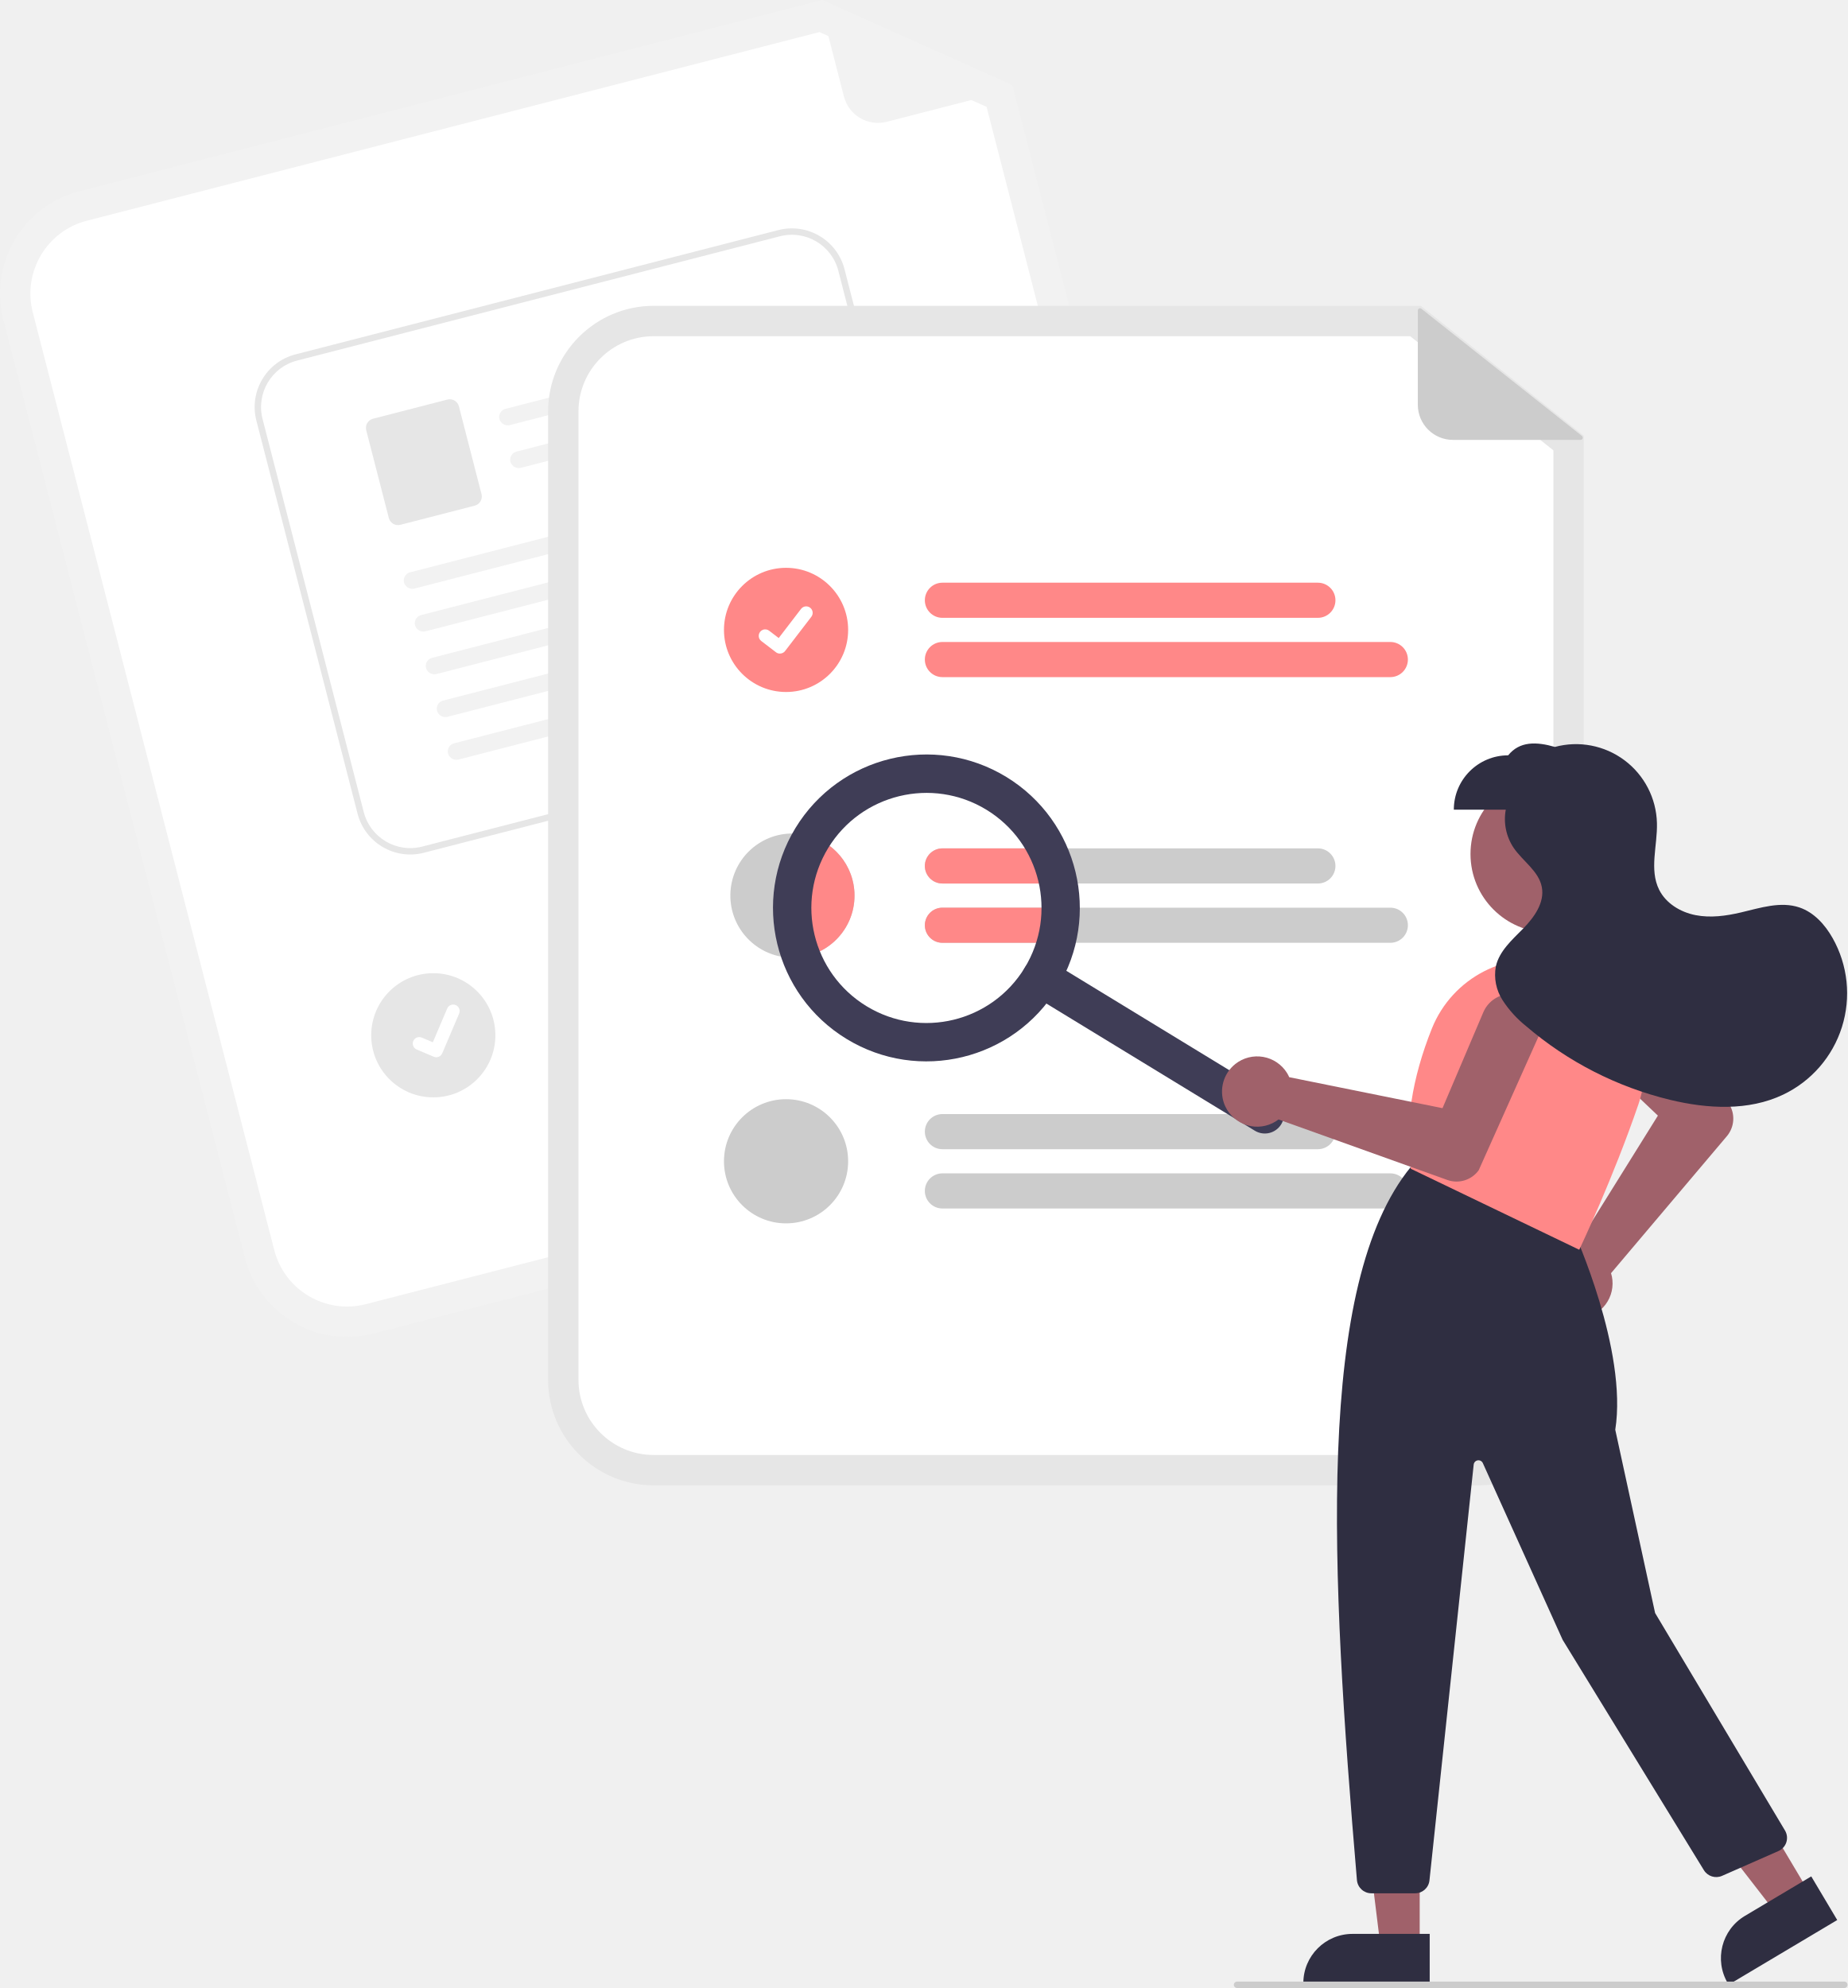
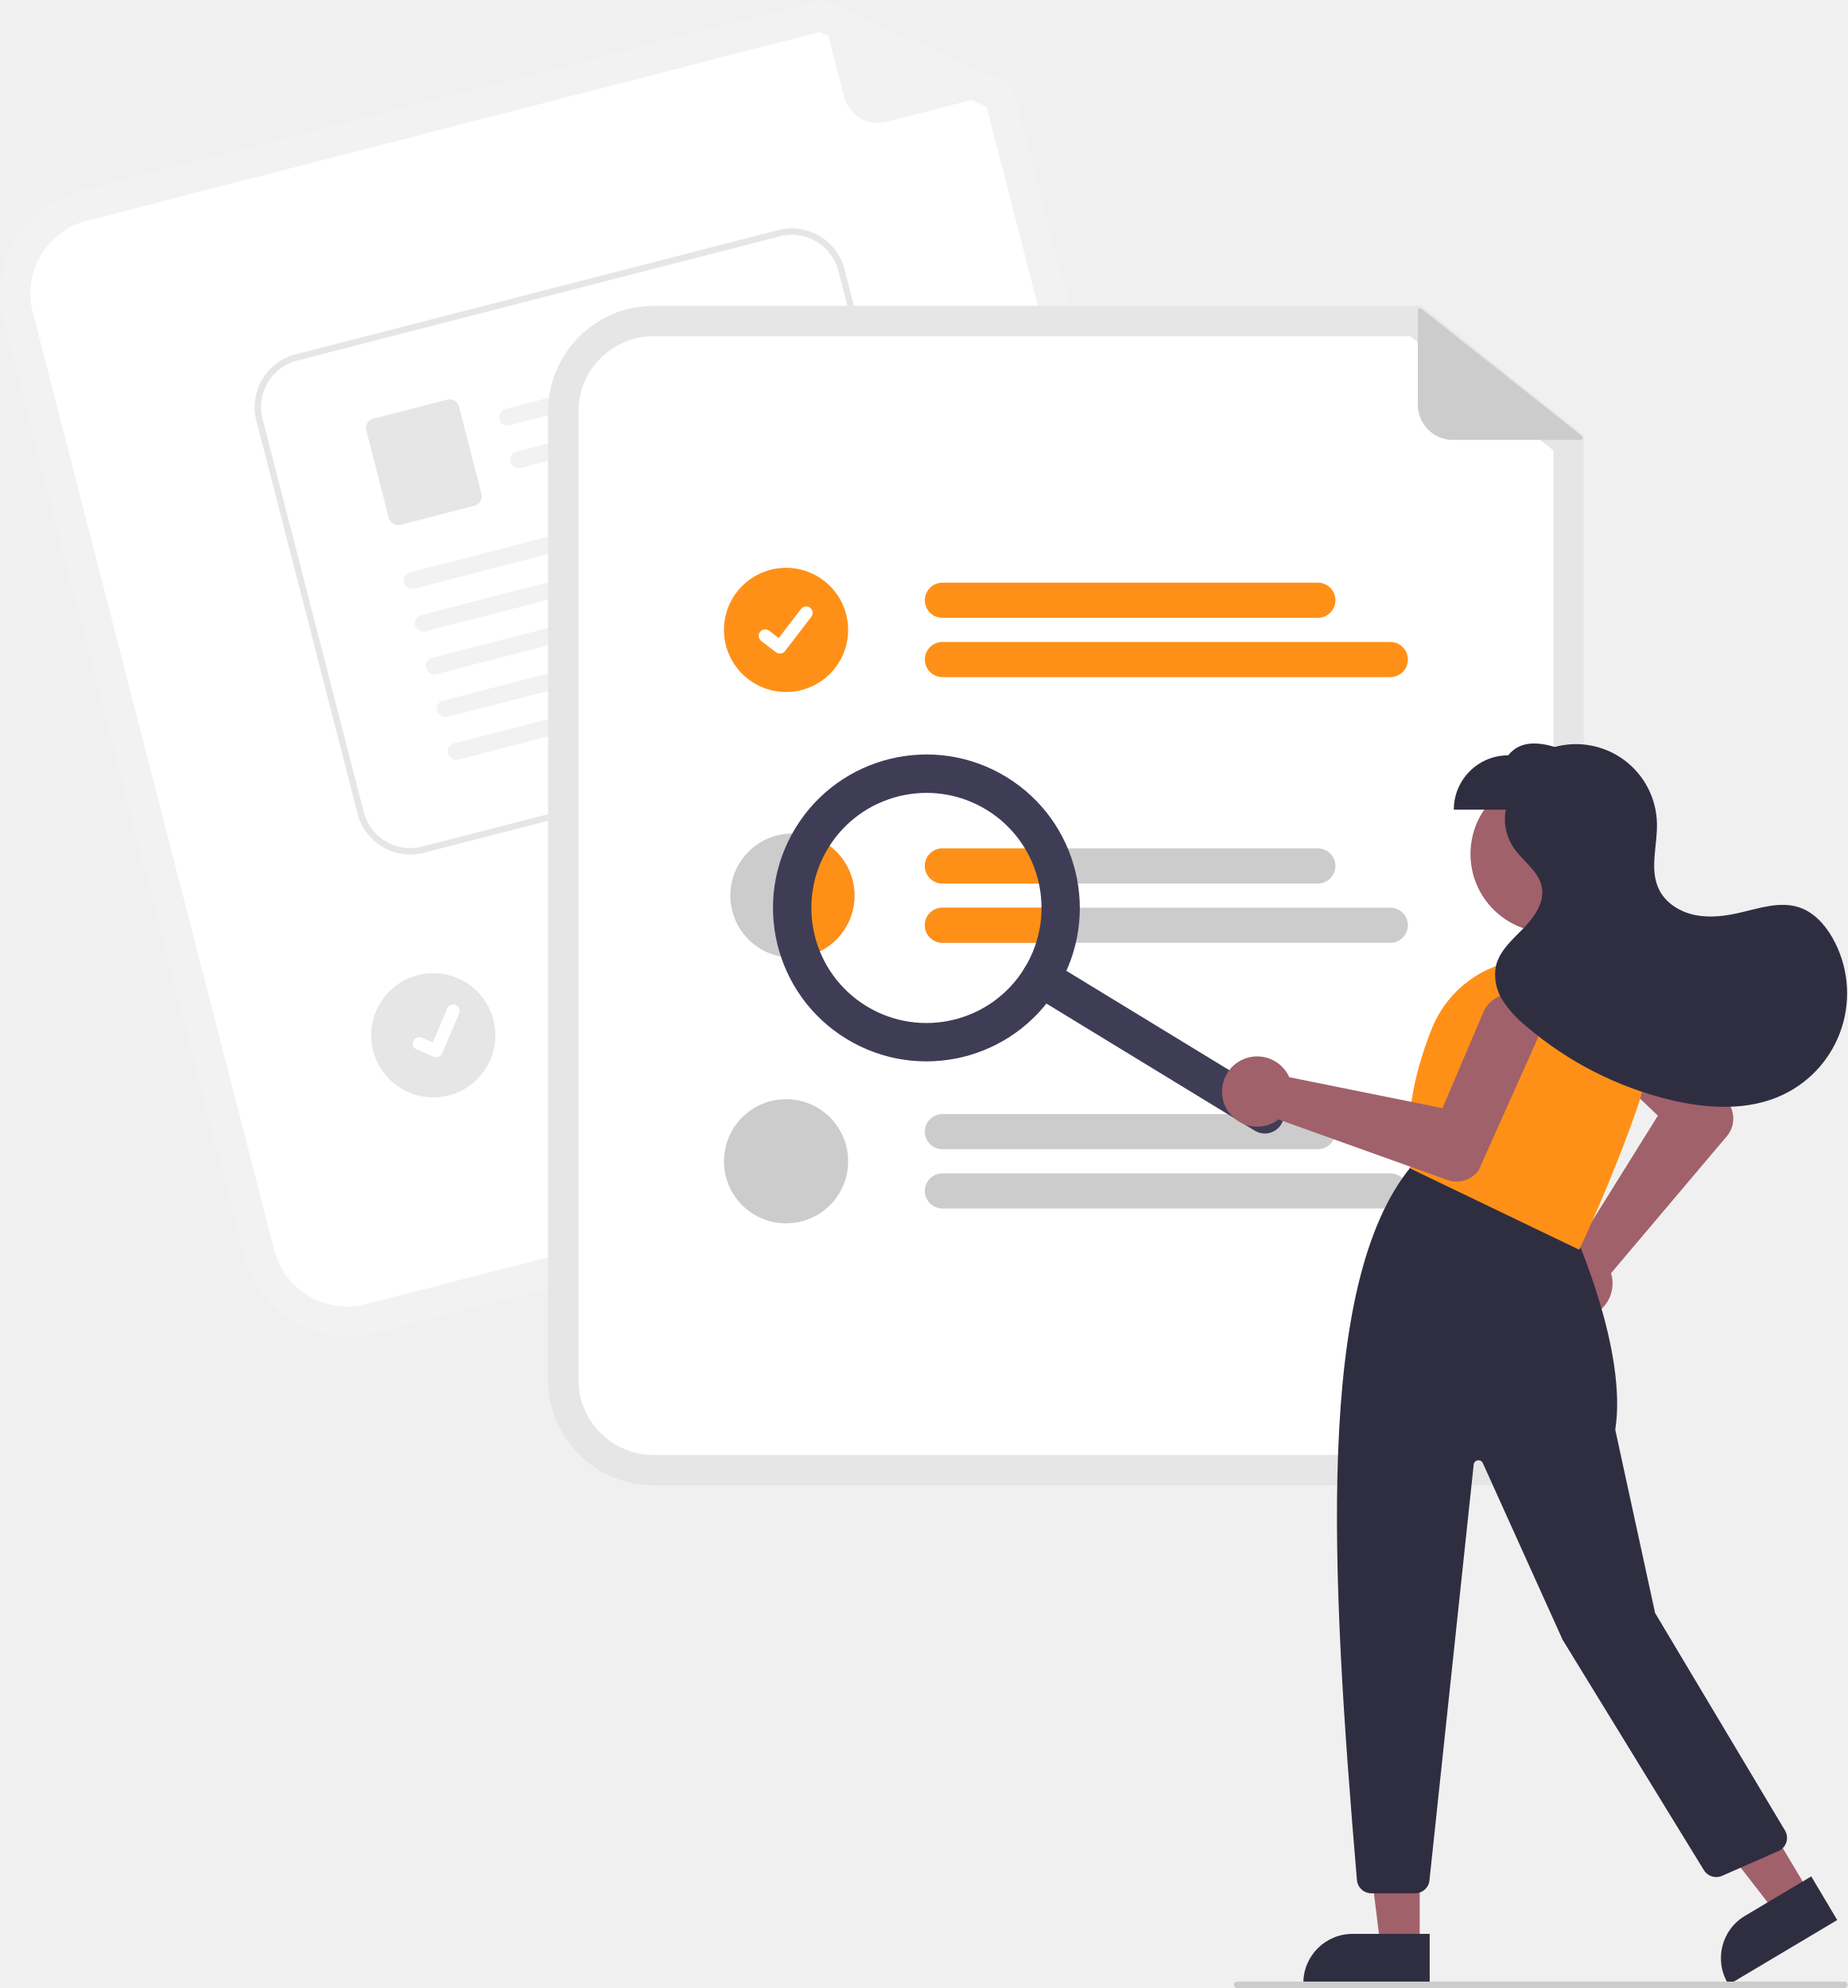
<svg xmlns="http://www.w3.org/2000/svg" id="b97bb7d6-95f0-447b-bc12-1d70469e6c4d" data-name="Layer 1" width="578.001" height="621.926" viewBox="0 0 578.001 621.926">
  <path d="M677.642,491.897l-249.849,64.339a33.037,33.037,0,0,1-40.187-23.728L312.046,239.081a33.037,33.037,0,0,1,23.728-40.187l232.444-59.857L627.712,165.671l73.658,286.039A33.037,33.037,0,0,1,677.642,491.897Z" transform="translate(-310.9993 -139.0372)" fill="#f2f2f2" />
  <path d="M338.143,208.094a23.527,23.527,0,0,0-16.897,28.618l75.561,293.427a23.527,23.527,0,0,0,28.618,16.897l249.849-64.339a23.527,23.527,0,0,0,16.897-28.618l-72.517-281.607-52.285-23.406Z" transform="translate(-310.9993 -139.0372)" fill="#fff" />
  <path d="M627.077,167.185l-38.667,9.957a10.991,10.991,0,0,1-13.384-7.903L567.671,140.68a.687.687,0,0,1,.944-.799l58.57,26.011A.687.687,0,0,1,627.077,167.185Z" transform="translate(-310.9993 -139.0372)" fill="#f2f2f2" />
  <path d="M606.734,417.765,492.982,447.058a5.495,5.495,0,0,1-2.741-10.644L603.994,407.122a5.495,5.495,0,1,1,2.741,10.644Z" transform="translate(-310.9993 -139.0372)" fill="#ccc" />
  <path d="M633.312,430.073l-135.705,34.946A5.495,5.495,0,0,1,494.866,454.375l135.705-34.946a5.495,5.495,0,0,1,2.741,10.644Z" transform="translate(-310.9993 -139.0372)" fill="#ccc" />
  <circle id="a597741b-ffcf-4aba-98b0-6652ef5d57c9" data-name="Ellipse 44" cx="135.555" cy="323.878" r="19.423" fill="#e6e6e6" />
  <path d="M594.639,366.934,443.564,405.823A17.019,17.019,0,0,1,422.863,393.597l-31.66-122.99a17.019,17.019,0,0,1,12.225-20.701l151.075-38.889a17.019,17.019,0,0,1,20.701,12.225l31.66,122.99A17.019,17.019,0,0,1,594.639,366.934Z" transform="translate(-310.9993 -139.0372)" fill="#fff" />
  <path d="M594.639,366.934,443.564,405.823A17.019,17.019,0,0,1,422.863,393.597l-31.66-122.99a17.019,17.019,0,0,1,12.225-20.701l151.075-38.889a17.019,17.019,0,0,1,20.701,12.225l31.66,122.99A17.019,17.019,0,0,1,594.639,366.934ZM403.927,251.842a15.017,15.017,0,0,0-10.787,18.266l31.66,122.99a15.017,15.017,0,0,0,18.266,10.787l151.075-38.889a15.017,15.017,0,0,0,10.787-18.266L573.268,223.74a15.017,15.017,0,0,0-18.266-10.787Z" transform="translate(-310.9993 -139.0372)" fill="#e6e6e6" />
  <path id="b056fd3f-f1a0-44f0-b006-deff0bee637d" data-name="Path 411" d="M546.839,252.371l-76.246,19.627a2.731,2.731,0,0,1-3.308-1.719,2.631,2.631,0,0,1,1.853-3.339l77.613-19.979c3.135,1.589,2.31,4.838.087,5.41Z" transform="translate(-310.9993 -139.0372)" fill="#f2f2f2" />
  <path id="f1ea6668-a825-428d-96fe-a2c4e1b5a672" data-name="Path 412" d="M550.282,265.745l-76.246,19.627A2.731,2.731,0,0,1,470.728,283.653a2.631,2.631,0,0,1,1.853-3.339l77.613-19.979c3.135,1.589,2.31,4.838.087,5.41Z" transform="translate(-310.9993 -139.0372)" fill="#f2f2f2" />
  <path id="ee9aa382-a9c9-40d0-8ed3-22ec2dd616d6" data-name="Path 413" d="M459.514,297.229l-23.269,5.99a2.962,2.962,0,0,1-3.603-2.128l-7.069-27.46a2.962,2.962,0,0,1,2.128-3.603l23.269-5.99a2.963,2.963,0,0,1,3.603,2.128l7.069,27.46a2.962,2.962,0,0,1-2.128,3.603Z" transform="translate(-310.9993 -139.0372)" fill="#e6e6e6" />
  <path id="be954d2b-d8b8-4d26-80a0-a319e99a4b10" data-name="Path 414" d="M557.109,293.185,440.744,323.139a2.731,2.731,0,0,1-3.308-1.719,2.631,2.631,0,0,1,1.853-3.339L557.022,287.775c3.135,1.589,2.31,4.838.087,5.41Z" transform="translate(-310.9993 -139.0372)" fill="#f2f2f2" />
  <path id="baaae9e4-1b4d-40c2-8a9d-f2abb078b489" data-name="Path 415" d="M560.553,306.563,444.188,336.517a2.731,2.731,0,0,1-3.308-1.719,2.631,2.631,0,0,1,1.853-3.339l117.733-30.306c3.135,1.589,2.31,4.838.087,5.41Z" transform="translate(-310.9993 -139.0372)" fill="#f2f2f2" />
  <path id="a91bf4c9-37f6-4391-92ed-1882bd0ce21c" data-name="Path 416" d="M563.994,319.932,447.63,349.886a2.731,2.731,0,0,1-3.308-1.719,2.631,2.631,0,0,1,1.853-3.339l117.733-30.306c3.135,1.589,2.31,4.838.087,5.41Z" transform="translate(-310.9993 -139.0372)" fill="#f2f2f2" />
  <path id="efb98e07-468b-4c85-9a64-ee4cc5493d6f" data-name="Path 417" d="M567.438,333.309,451.073,363.263a2.731,2.731,0,0,1-3.308-1.719,2.631,2.631,0,0,1,1.853-3.339L567.351,327.899c3.135,1.589,2.31,4.838.087,5.41Z" transform="translate(-310.9993 -139.0372)" fill="#f2f2f2" />
  <path id="aeb1db98-32e5-40b8-ab89-fdad6a3263dc" data-name="Path 418" d="M570.879,346.679,454.515,376.633a2.731,2.731,0,0,1-3.308-1.719,2.631,2.631,0,0,1,1.853-3.339l117.733-30.306c3.135,1.589,2.31,4.838.087,5.41Z" transform="translate(-310.9993 -139.0372)" fill="#f2f2f2" />
  <path id="be265de5-288f-49a7-867d-c42e7cdbf4db" data-name="Path 395" d="M447.987,469.723a2.014,2.014,0,0,1-1.274-.088l-.025-.01L441.397,467.382a2.029,2.029,0,1,1,1.587-3.734l3.429,1.458,4.493-10.569a2.028,2.028,0,0,1,2.659-1.073l.001 0-.027.069.028-.069a2.03,2.03,0,0,1,1.072,2.66l-5.286,12.427a2.029,2.029,0,0,1-1.365,1.168Z" transform="translate(-310.9993 -139.0372)" fill="#fff" />
  <path d="M773.475,603.715h-258a33.037,33.037,0,0,1-33-33v-303a33.037,33.037,0,0,1,33-33H755.501l50.973,40.629V570.715A33.037,33.037,0,0,1,773.475,603.715Z" transform="translate(-310.9993 -139.0372)" fill="#e6e6e6" />
  <path d="M515.474,244.215a23.527,23.527,0,0,0-23.5,23.5v303a23.527,23.527,0,0,0,23.5,23.5h258a23.527,23.527,0,0,0,23.5-23.5V279.92l-44.796-35.706Z" transform="translate(-310.9993 -139.0372)" fill="#fff" />
-   <path d="M723.294,332.319H605.83a5.495,5.495,0,0,1,0-10.991H723.294a5.495,5.495,0,1,1,0,10.991Z" transform="translate(-310.9993 -139.0372)" fill="#ff8888" />
-   <path d="M745.962,350.866H605.83a5.495,5.495,0,0,1,0-10.991H745.962a5.495,5.495,0,1,1,0,10.991Z" transform="translate(-310.9993 -139.0372)" fill="#ff8888" />
+   <path d="M723.294,332.319H605.83a5.495,5.495,0,0,1,0-10.991H723.294a5.495,5.495,0,1,1,0,10.991Z" transform="translate(-310.9993 -139.0372)" fill="#ff9017" />
+   <path d="M745.962,350.866H605.83a5.495,5.495,0,0,1,0-10.991H745.962a5.495,5.495,0,1,1,0,10.991Z" transform="translate(-310.9993 -139.0372)" fill="#ff9017" />
  <path d="M723.294,404.443h-117.46a5.495,5.495,0,1,0,0,10.99h117.46a5.495,5.495,0,0,0,0-10.99Z" transform="translate(-310.9993 -139.0372)" fill="#ccc" />
  <path d="M745.964,422.993H605.834a5.495,5.495,0,1,0,0,10.99H745.964a5.495,5.495,0,0,0,0-10.99Z" transform="translate(-310.9993 -139.0372)" fill="#ccc" />
  <path d="M723.294,498.554H605.83a5.495,5.495,0,0,1,0-10.991H723.294a5.495,5.495,0,1,1,0,10.991Z" transform="translate(-310.9993 -139.0372)" fill="#ccc" />
  <path d="M745.962,517.101H605.83a5.495,5.495,0,0,1,0-10.991H745.962a5.495,5.495,0,1,1,0,10.991Z" transform="translate(-310.9993 -139.0372)" fill="#ccc" />
-   <circle id="abdb8e2f-a218-463c-85f4-c869fef49971" data-name="Ellipse 44" cx="245.916" cy="197.06" r="19.423" fill="#ff8888" />
+   <circle id="abdb8e2f-a218-463c-85f4-c869fef49971" data-name="Ellipse 44" cx="245.916" cy="197.06" r="19.423" fill="#ff9017" />
  <path id="ba7dbbd6-0052-44b1-a552-47a8298b8d3e" data-name="Path 395" d="M554.99,343.506a2.014,2.014,0,0,1-1.212-.403l-.022-.016-4.565-3.492a2.029,2.029,0,1,1,2.468-3.22l2.957,2.267,6.987-9.115a2.028,2.028,0,0,1,2.843-.376l.001 0-.043.06.045-.06a2.03,2.03,0,0,1,.375,2.843l-8.218,10.716a2.029,2.029,0,0,1-1.613.791Z" transform="translate(-310.9993 -139.0372)" fill="#fff" />
  <path d="M578.334,419.213a19.423,19.423,0,0,1-19.42,19.43,4.176,4.176,0,0,1-.5-.02,19.422,19.422,0,1,1,19.92-19.41Z" transform="translate(-310.9993 -139.0372)" fill="#ccc" />
  <circle id="e4a71040-498e-4958-ad41-c2d79154b8f7" data-name="Ellipse 44" cx="245.916" cy="363.295" r="19.423" fill="#ccc" />
  <path d="M805.482,276.651h-39.929a10.991,10.991,0,0,1-10.991-10.991v-29.491a.687.687,0,0,1,1.113-.538l50.233,39.795A.687.687,0,0,1,805.482,276.651Z" transform="translate(-310.9993 -139.0372)" fill="#ccc" />
-   <path d="M578.334,419.213a19.423,19.423,0,0,1-19.42,19.43,4.176,4.176,0,0,1-.5-.02,42.051,42.051,0,0,1,3.77-38.56A19.433,19.433,0,0,1,578.334,419.213Z" transform="translate(-310.9993 -139.0372)" fill="#ff8888" />
-   <path d="M600.334,409.943a5.51,5.51,0,0,1,5.5-5.5h29.27a41.573,41.573,0,0,1,3.61,10.99H605.834A5.501,5.501,0,0,1,600.334,409.943Z" transform="translate(-310.9993 -139.0372)" fill="#ff8888" />
-   <path d="M639.394,422.993a41.924,41.924,0,0,1-1.46,10.99h-32.1a5.495,5.495,0,1,1,0-10.99Z" transform="translate(-310.9993 -139.0372)" fill="#ff8888" />
+   <path d="M578.334,419.213a19.423,19.423,0,0,1-19.42,19.43,4.176,4.176,0,0,1-.5-.02,42.051,42.051,0,0,1,3.77-38.56A19.433,19.433,0,0,1,578.334,419.213Z" transform="translate(-310.9993 -139.0372)" fill="#ff9017" />
+   <path d="M600.334,409.943a5.51,5.51,0,0,1,5.5-5.5h29.27a41.573,41.573,0,0,1,3.61,10.99H605.834A5.501,5.501,0,0,1,600.334,409.943Z" transform="translate(-310.9993 -139.0372)" fill="#ff9017" />
+   <path d="M639.394,422.993a41.924,41.924,0,0,1-1.46,10.99h-32.1a5.495,5.495,0,1,1,0-10.99Z" transform="translate(-310.9993 -139.0372)" fill="#ff9017" />
  <path d="M711.816,490.77a6,6,0,0,1-8.247,1.998l-70.005-42.7a6,6,0,0,1,6.249-10.245l70.005,42.7A6,6,0,0,1,711.816,490.77Z" transform="translate(-310.9993 -139.0372)" fill="#3f3d56" />
  <path d="M641.811,448.07a48,48,0,1,1-15.983-65.974A48.054,48.054,0,0,1,641.811,448.07Zm-71.712-43.742a36,36,0,1,0,49.48-11.987A36.041,36.041,0,0,0,570.099,404.328Z" transform="translate(-310.9993 -139.0372)" fill="#3f3d56" />
  <circle cx="484.603" cy="267.173" r="24.561" fill="#a0616a" />
  <path d="M794.015,543.901a11.002,11.002,0,0,1,8.323-14.151,10.468,10.468,0,0,1,1.459-.18l25.872-41.523L806.036,465.58a9.432,9.432,0,1,1,13.121-13.553L851.786,484.201l.066.08a8.545,8.545,0,0,1-.594,10.185l-36.25,42.873a10.301,10.301,0,0,1,.27,1.046,11.003,11.003,0,0,1-9.875,13.116q-.468.041-.932.041A11.037,11.037,0,0,1,794.015,543.901Z" transform="translate(-310.9993 -139.0372)" fill="#a0616a" />
  <polygon points="444.151 609.001 431.891 609 426.059 561.712 444.153 561.713 444.151 609.001" fill="#a0616a" />
  <path d="M758.277,759.922l-39.531-.001v-.5a15.386,15.386,0,0,1,15.386-15.386h.001l24.144.001Z" transform="translate(-310.9993 -139.0372)" fill="#2f2e41" />
  <polygon points="566.007 592.05 555.473 598.322 526.268 560.676 541.815 551.419 566.007 592.05" fill="#a0616a" />
  <path d="M885.772,739.699l-33.966,20.223-.256-.43a15.386,15.386,0,0,1,5.348-21.092l.001-.001,20.745-12.352Z" transform="translate(-310.9993 -139.0372)" fill="#2f2e41" />
  <path d="M735.512,727.213c-8.213-96.706-13.099-186.545,16.924-223.193l.232-.284,50.526,20.211.083.181c.17.371,16.974,37.333,13.054,62.194L828.794,643.649l40.636,68.041A4.501,4.501,0,0,1,867.379,718.118l-17.659,7.77a4.521,4.521,0,0,1-5.648-1.766l-44.204-72.08-24.968-55.286a1.5,1.5,0,0,0-2.859.459L758.201,727.311a4.492,4.492,0,0,1-4.475,4.024H739.998A4.53,4.53,0,0,1,735.512,727.213Z" transform="translate(-310.9993 -139.0372)" fill="#2f2e41" />
-   <path d="M752.606,504.786l-.241-.115-.038-.265c-1.887-13.21.347-27.888,6.64-43.625a34.636,34.636,0,0,1,40.202-20.743h0a34.594,34.594,0,0,1,22.061,16.964,34.221,34.221,0,0,1,2.373,27.425c-7.934,23.2-18.226,44.907-18.329,45.124l-.216.453Z" transform="translate(-310.9993 -139.0372)" fill="#ff8888" />
+   <path d="M752.606,504.786l-.241-.115-.038-.265c-1.887-13.21.347-27.888,6.64-43.625a34.636,34.636,0,0,1,40.202-20.743h0a34.594,34.594,0,0,1,22.061,16.964,34.221,34.221,0,0,1,2.373,27.425c-7.934,23.2-18.226,44.907-18.329,45.124l-.216.453Z" transform="translate(-310.9993 -139.0372)" fill="#ff9017" />
  <path d="M697.48,471.883A11.002,11.002,0,0,1,713.65,474.722a10.469,10.469,0,0,1,.679,1.304l47.954,9.692,12.768-30.004a9.432,9.432,0,1,1,17.289,7.544l-18.71,41.83-.052.09a8.545,8.545,0,0,1-9.748,3.01L710.978,489.247a10.303,10.303,0,0,1-.885.619,11.003,11.003,0,0,1-15.744-4.657q-.202-.424-.365-.859A11.037,11.037,0,0,1,697.48,471.883Z" transform="translate(-310.9993 -139.0372)" fill="#a0616a" />
  <path d="M884.331,432.512c-2.366-4.192-5.812-8.031-10.369-9.581-5.885-2.001-12.257.13-18.307,1.552-4.662,1.096-9.532,1.767-14.23.842-4.698-.925-9.23-3.659-11.368-7.944-3.145-6.304-.496-13.821-.687-20.863a25.334,25.334,0,0,0-31.923-23.811c-5.793-1.672-11.039-1.827-14.623,2.627a17,17,0,0,0-17,17h16.255a16.15,16.15,0,0,0,2.454,11.931c2.87,4.216,7.859,7.266,8.82,12.274.931,4.854-2.368,9.459-5.829,12.987-3.46,3.528-7.475,7.024-8.556,11.846a14.689,14.689,0,0,0,2.104,10.565,34.403,34.403,0,0,0,7.386,8.136,108.402,108.402,0,0,0,45.038,23.04c11.704,2.818,24.506,3.548,35.371-1.635a35.126,35.126,0,0,0,15.465-48.967Z" transform="translate(-310.9993 -139.0372)" fill="#2f2e41" />
  <path d="M888.001,760.963h-190a1,1,0,0,1,0-2h190a1,1,0,0,1,0,2Z" transform="translate(-310.9993 -139.0372)" fill="#ccc" />
</svg>
